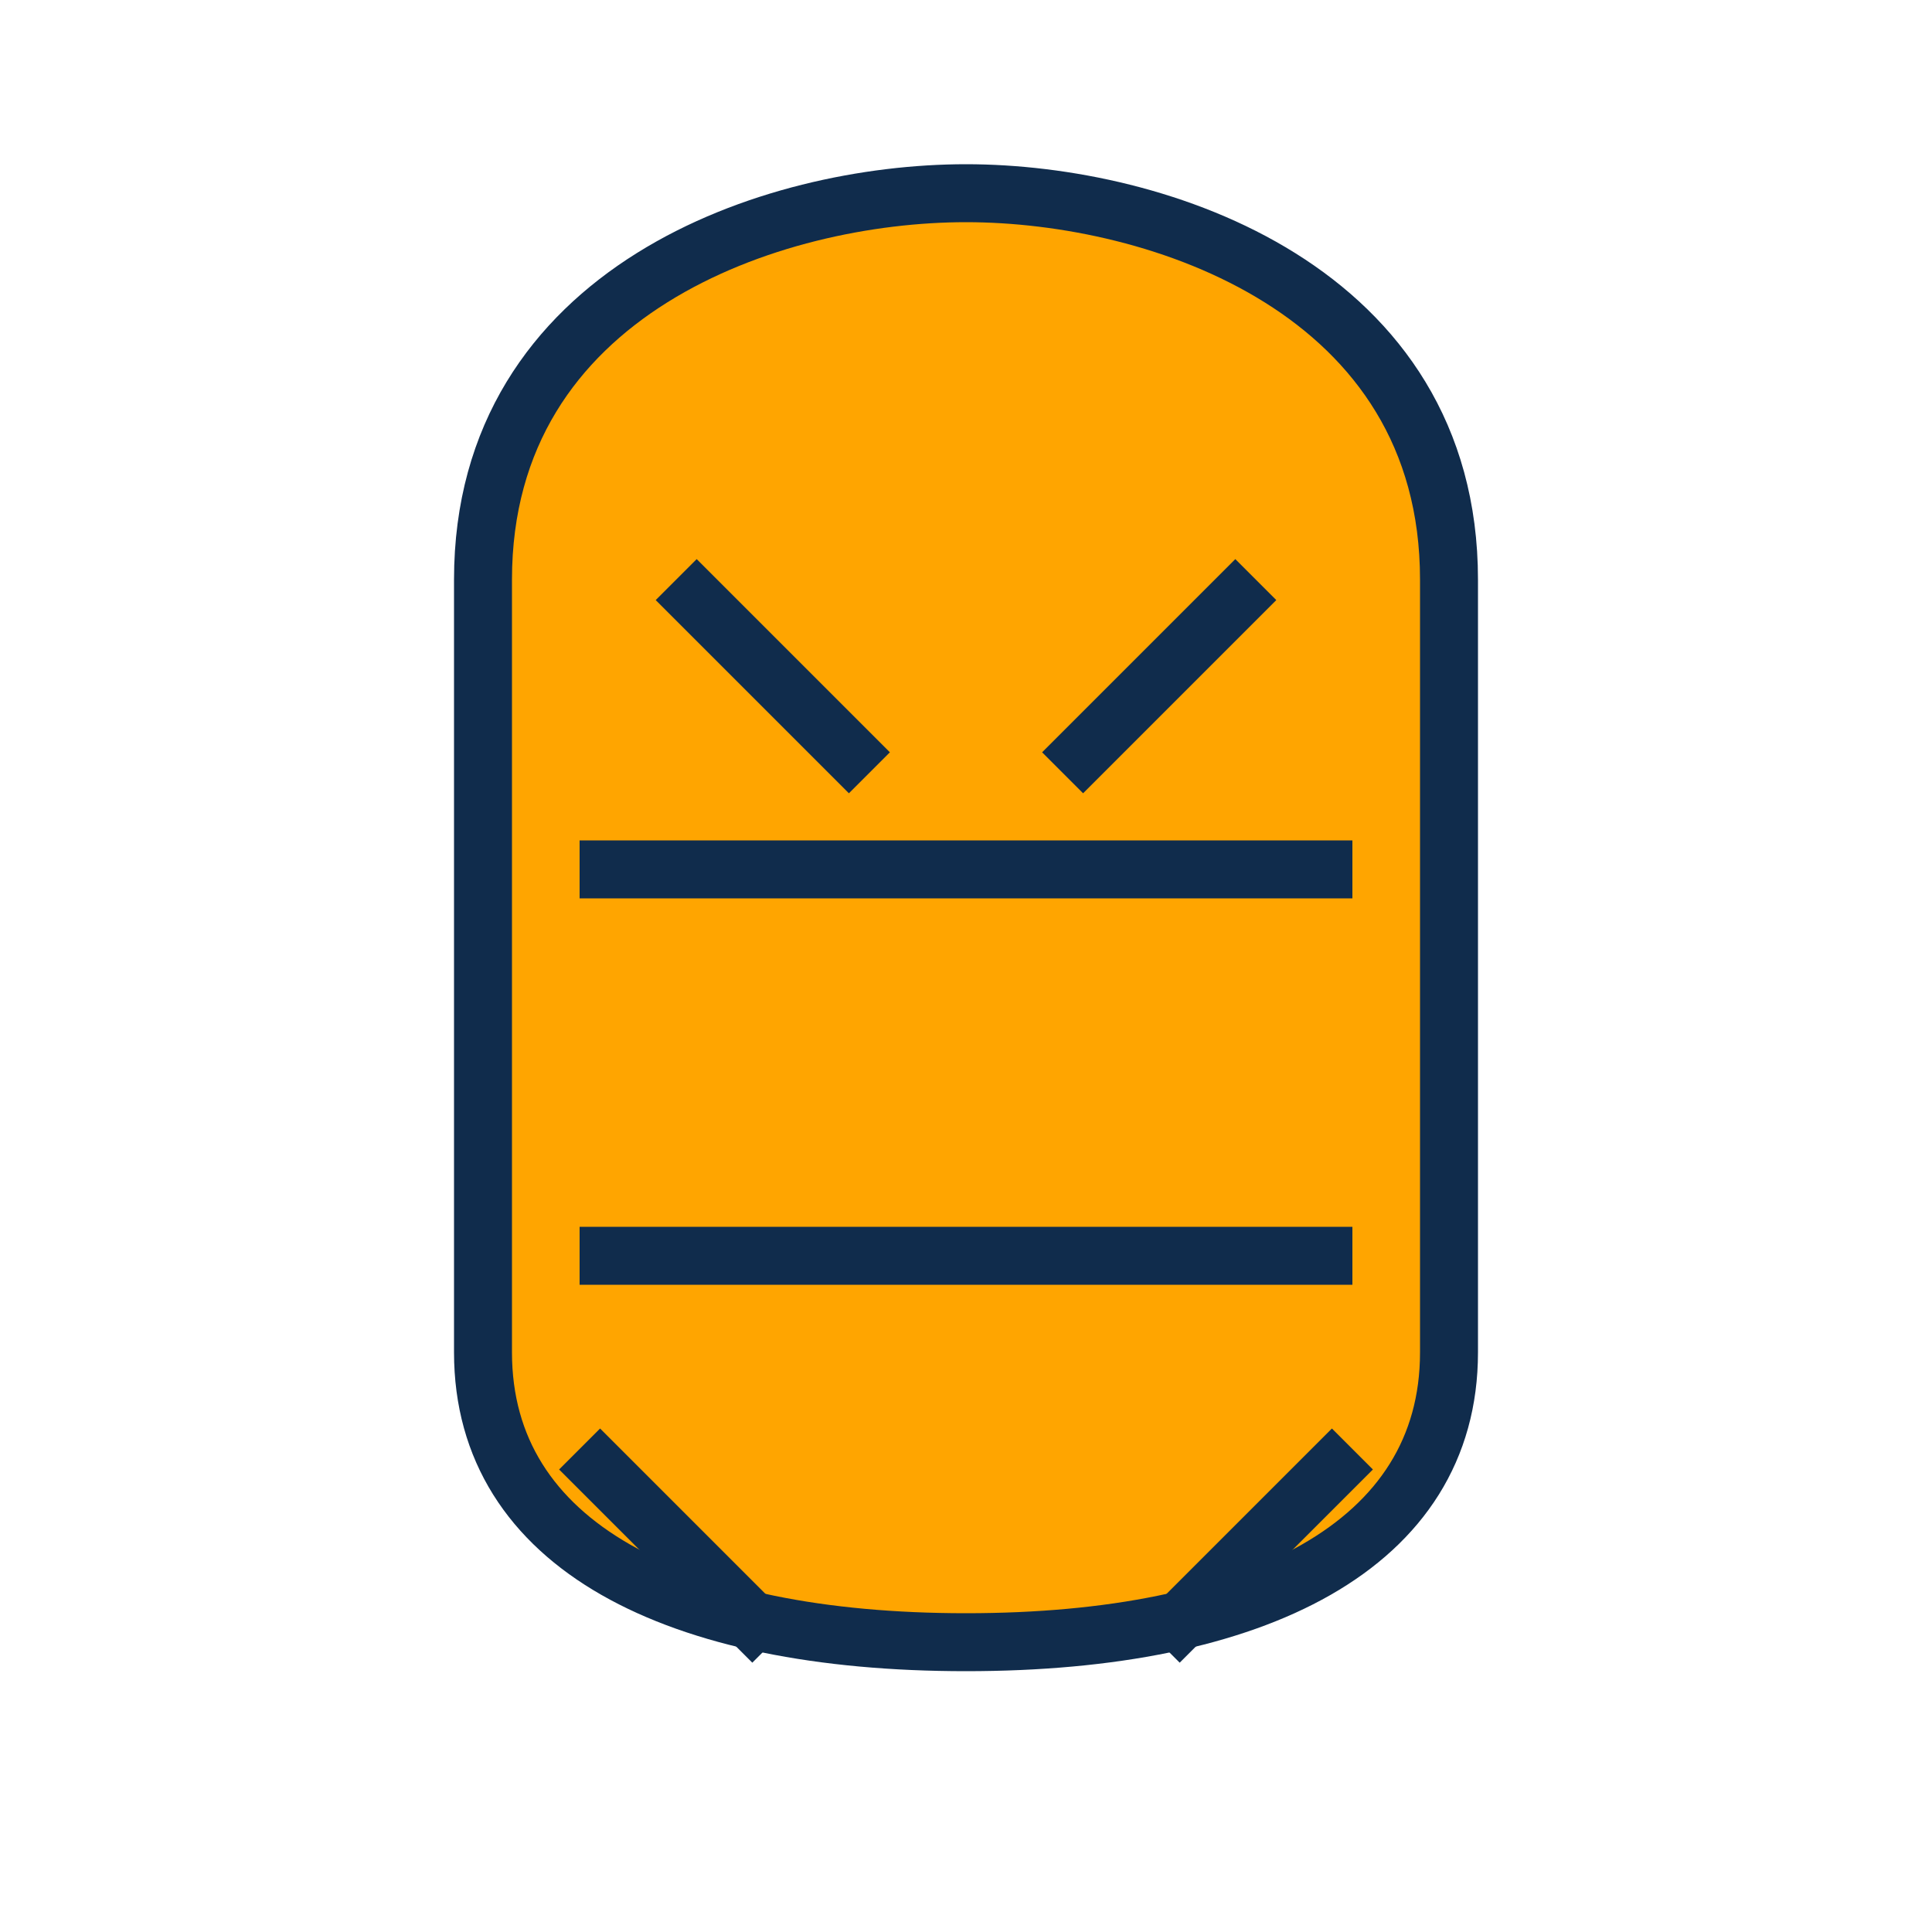
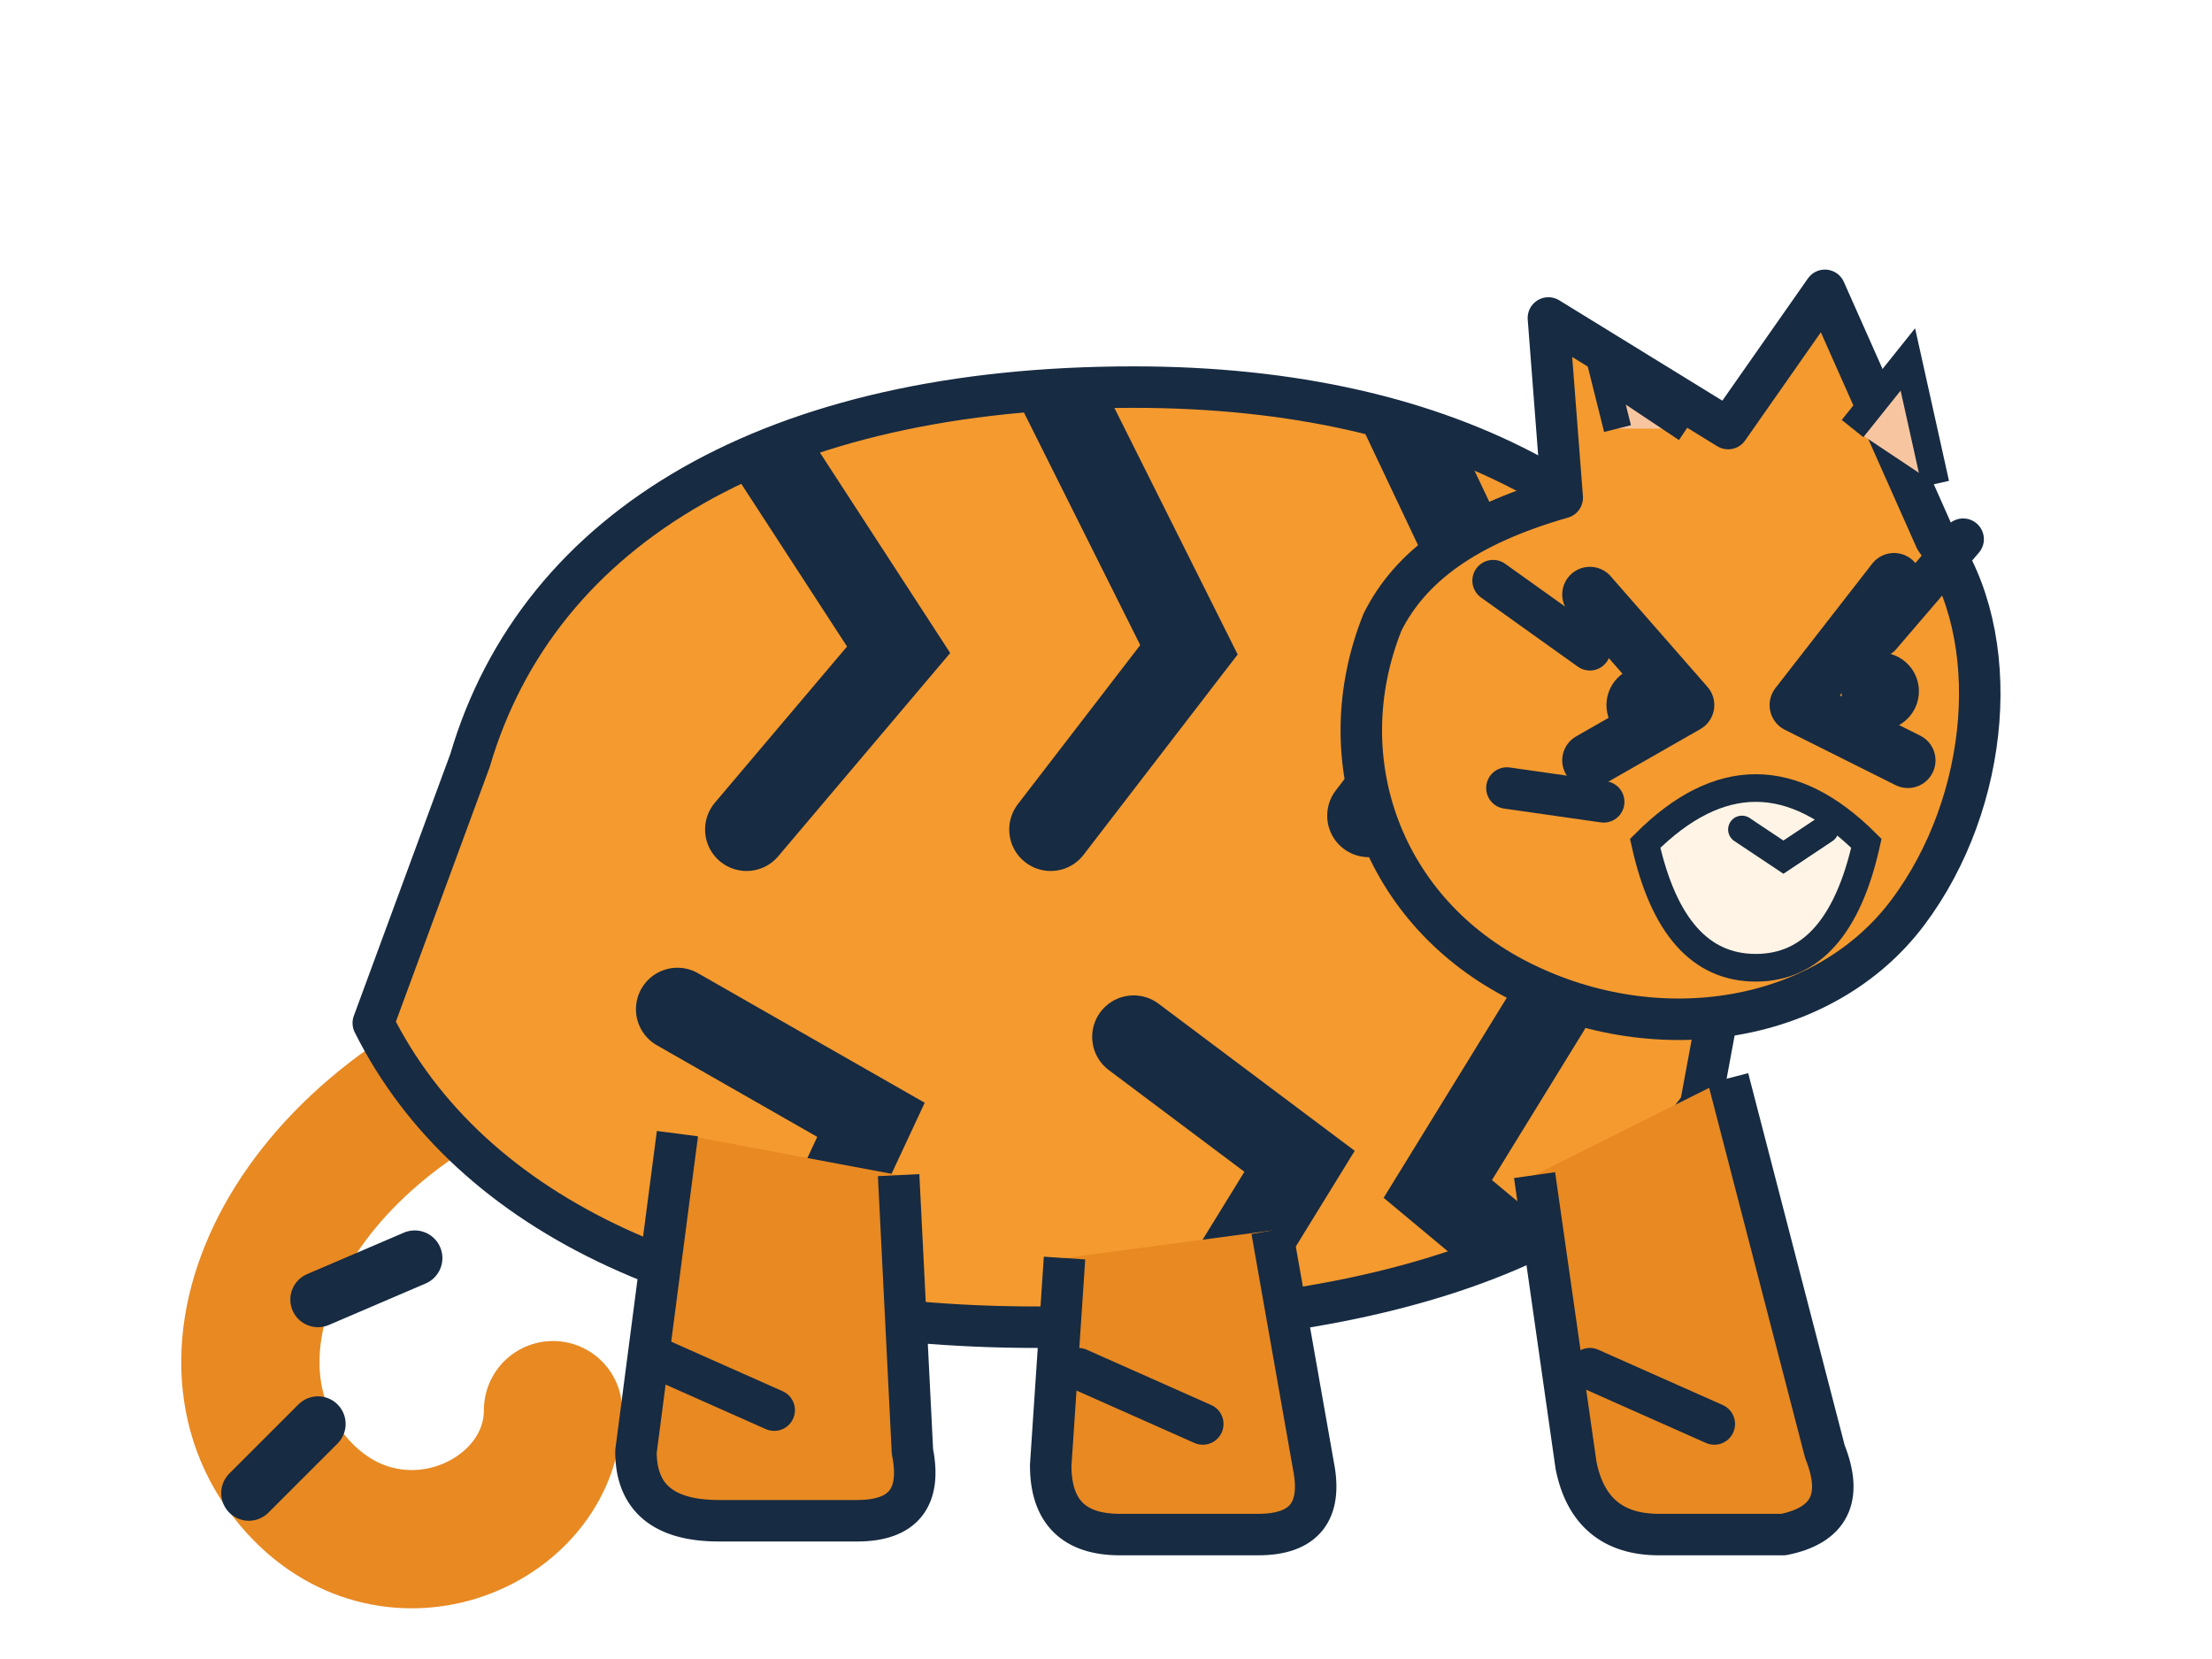
- <svg xmlns="http://www.w3.org/2000/svg" width="100" height="100" viewBox="0 0 100 100" fill="none">
-   <path d="M25 30c0-15 15-20 25-20s25 5 25 20v40c0 10-10 15-25 15s-25-5-25-15z" fill="#FFA500" stroke="#102C4C" stroke-width="3" />
-   <path d="M30 45h40M30 65h40" stroke="#102C4C" stroke-width="3" />
-   <path d="M35 30l10 10M65 30l-10 10" stroke="#102C4C" stroke-width="3" />
-   <path d="M30 75l10 10M70 75l-10 10" stroke="#102C4C" stroke-width="3" />
+ <svg xmlns="http://www.w3.org/2000/svg" viewBox="0 0 160 120" role="img" aria-labelledby="title desc">
+   <defs>
+     <clipPath id="bodyClip">
+       <path d="M34 55c5-17 22-27 48-27 23 0 39 9 46 25l-5 27c-8 11-25 16-48 16-24 0-41-8-48-22z" />
+     </clipPath>
+   </defs>
+   <path d="M39 75C20 82 13 99 22 108c7 7 18 2 18-6" fill="none" stroke="#E88922" stroke-width="10" stroke-linecap="round" />
+   <path d="M23 103l-5 5M30 91l-7 3" stroke="#172B42" stroke-width="4" stroke-linecap="round" />
+   <path d="M34 55c5-17 22-27 48-27 23 0 39 9 46 25l-5 27c-8 11-25 16-48 16-24 0-41-8-48-22z" fill="#F49A2F" stroke="#172B42" stroke-width="3" stroke-linejoin="round" />
+   <g clip-path="url(#bodyClip)" fill="none" stroke="#172B42" stroke-width="6" stroke-linecap="round">
+     <path d="M52 27l13 20-11 13M75 25l11 22-10 13M100 27l9 19-10 13M122 39l-9 17 12 12" />
+     <path d="M49 73l14 8-7 15M82 75l12 9-8 13M112 73l-8 13 12 10" />
+   </g>
+   <path d="M49 82l-3 23q0 5 6 5h10q5 0 4-5l-1-20M77 91l-1 15q0 5 5 5h10q5 0 4-5l-3-17M111 85l3 21q1 5 6 5h9q5-1 3-6l-7-27" fill="#E88922" stroke="#172B42" stroke-width="3" stroke-linejoin="round" />
+   <path d="M47 98l9 4M78 99l9 4M115 99l9 4" stroke="#172B42" stroke-width="3" stroke-linecap="round" />
+   <path d="M113 36l-1-13 13 8 7-10 8 18c5 7 4 19-2 27-6 8-18 10-28 5-10-5-14-16-10-26 2-4 6-7 13-9z" fill="#F49A2F" stroke="#172B42" stroke-width="3" stroke-linejoin="round" />
+   <path d="M117 31l-1-4 6 4M134 31l4-5 2 9" fill="#F7C6A0" stroke="#172B42" stroke-width="2" />
+   <path d="M115 43l7 8-7 4M137 42l-7 9 8 4" fill="none" stroke="#172B42" stroke-width="4" stroke-linecap="round" stroke-linejoin="round" />
+   <path d="M119 61q8-8 16 0-2 9-8 9t-8-9z" fill="#FFF4E5" stroke="#172B42" stroke-width="2" />
+   <circle cx="119" cy="51" r="2.8" fill="#172B42" />
+   <circle cx="136" cy="50" r="2.8" fill="#172B42" />
+   <path d="M126 60l3 2 3-2" fill="none" stroke="#172B42" stroke-width="2" stroke-linecap="round" />
+   <path d="M108 42l7 5M142 39l-6 7M109 57l7 1" stroke="#172B42" stroke-width="3" stroke-linecap="round" />
</svg>
